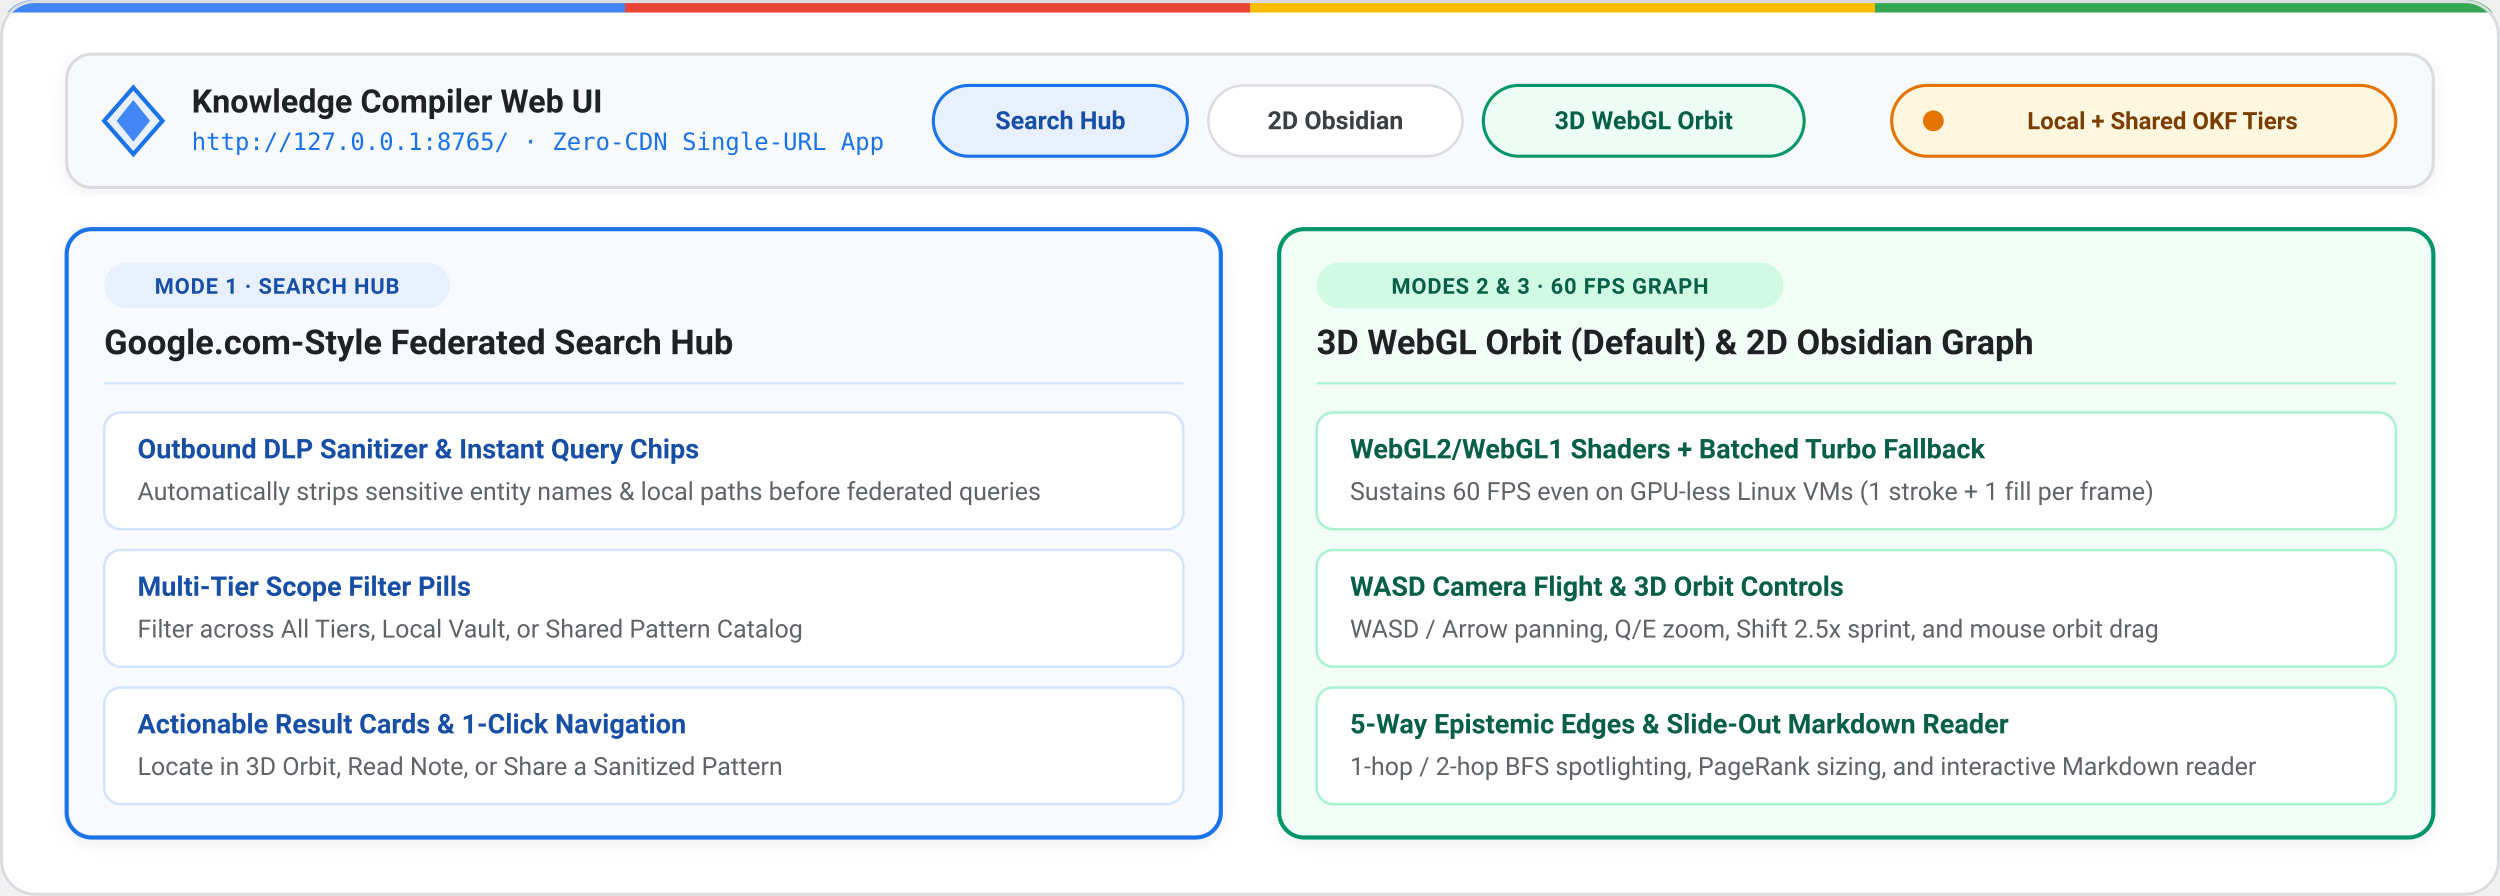
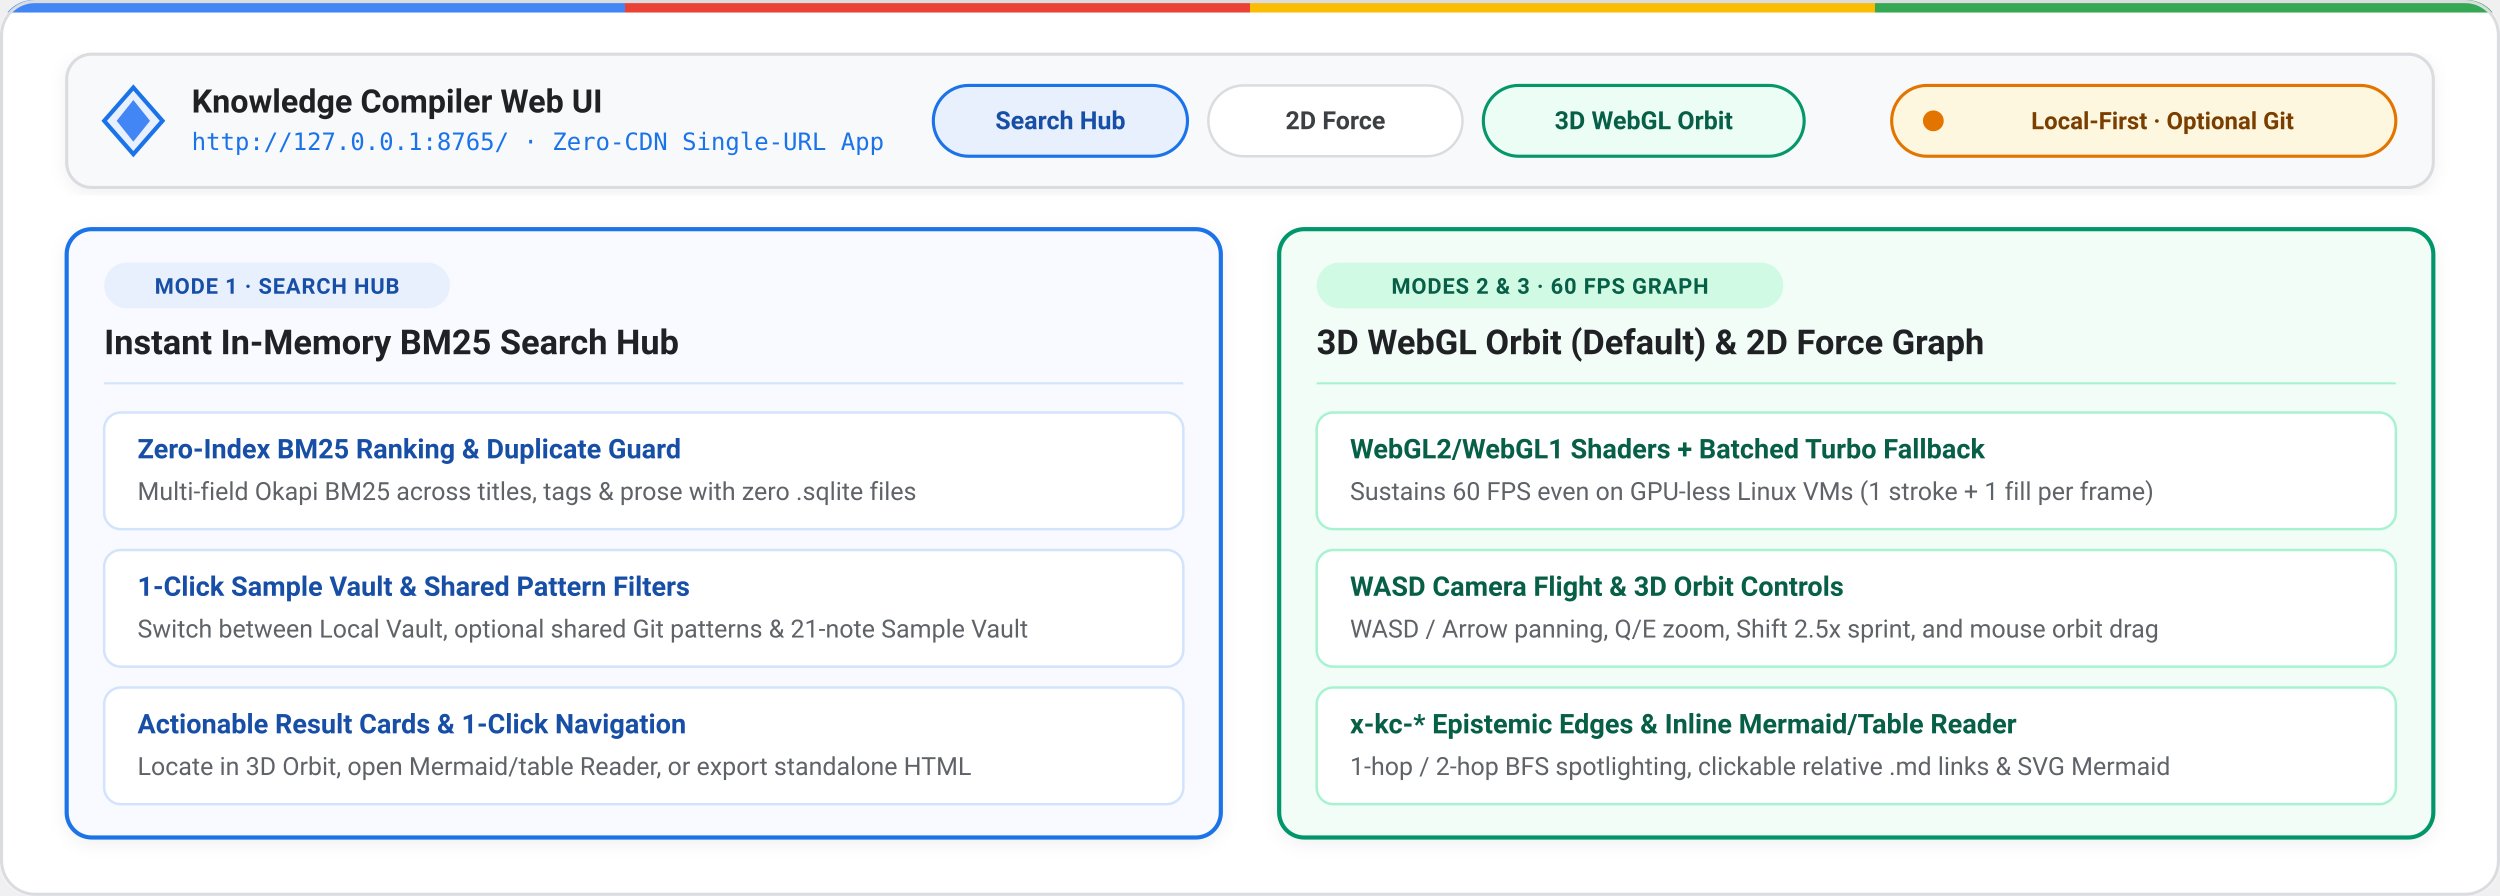
<svg xmlns="http://www.w3.org/2000/svg" viewBox="0 0 1200 430" width="1200" height="430" role="img" aria-label="Unified Single-URL 3D WebGL Orbit Graph and Federated Search Hub">
  <defs>
    <clipPath id="hubClip">
      <rect x="0" y="0" width="1200" height="430" rx="16" ry="16" />
    </clipPath>
    <filter id="hubShadow" x="-4%" y="-4%" width="108%" height="110%">
      <feDropShadow dx="0" dy="2" stdDeviation="4" flood-color="#1F2328" flood-opacity="0.06" />
    </filter>
  </defs>
  <g clip-path="url(#hubClip)">
    <rect x="0" y="0" width="1200" height="430" fill="#FFFFFF" />
    <rect x="0" y="0" width="300" height="6" fill="#4285F4" />
    <rect x="300" y="0" width="300" height="6" fill="#EA4335" />
    <rect x="600" y="0" width="300" height="6" fill="#FBBC04" />
    <rect x="900" y="0" width="300" height="6" fill="#34A853" />
  </g>
  <rect x="0.75" y="0.75" width="1198.5" height="428.5" rx="16" ry="16" fill="none" stroke="#DADCE0" stroke-width="1.5" />
  <g font-family="-apple-system, BlinkMacSystemFont, 'Segoe UI', Roboto, Helvetica, Arial, sans-serif">
    <g filter="url(#hubShadow)">
      <rect x="32" y="26" width="1136" height="64" rx="12" fill="#F8F9FA" stroke="#DADCE0" stroke-width="1.5" />
    </g>
    <polygon points="64,42 78,58 64,74 50,58" fill="#E8F0FE" stroke="#1A73E8" stroke-width="2" />
    <polygon points="64,48 72,58 64,68 56,58" fill="#4285F4" />
    <text x="92" y="54" font-size="15.5" font-weight="700" fill="#202124">Knowledge Compiler Web UI</text>
    <text x="92" y="72" font-size="11.5" font-family="ui-monospace, SFMono-Regular, Menlo, Consolas, monospace" fill="#1A73E8">http://127.0.0.1:8765/ · Zero-CDN Single-URL App</text>
    <rect x="448" y="41" width="122" height="34" rx="17" fill="#E8F0FE" stroke="#1A73E8" stroke-width="1.5" />
    <text x="509" y="62" font-size="12" font-weight="700" fill="#174EA6" text-anchor="middle">Search Hub</text>
    <rect x="580" y="41" width="122" height="34" rx="17" fill="#FFFFFF" stroke="#DADCE0" stroke-width="1.2" />
-     <text x="641" y="62" font-size="12" font-weight="600" fill="#3C4043" text-anchor="middle">2D Obsidian</text>
+     <text x="641" y="62" font-size="12" font-weight="600" fill="#3C4043" text-anchor="middle">2D Force</text>
    <rect x="712" y="41" width="154" height="34" rx="17" fill="#ECFDF5" stroke="#059669" stroke-width="1.5" />
    <text x="789" y="62" font-size="12" font-weight="700" fill="#065F46" text-anchor="middle">3D WebGL Orbit</text>
    <rect x="908" y="41" width="242" height="34" rx="17" fill="#FEF7E0" stroke="#E37400" stroke-width="1.5" />
    <circle cx="928" cy="58" r="5" fill="#E37400" />
-     <text x="1038" y="62" font-size="11.5" font-weight="700" fill="#7A3E00" text-anchor="middle">Local + Shared OKF Tiers</text>
+     <text x="1038" y="62" font-size="11.5" font-weight="700" fill="#7A3E00" text-anchor="middle">Local-First · Optional Git</text>
    <g filter="url(#hubShadow)">
      <rect x="32" y="110" width="554" height="292" rx="12" fill="#F8FAFF" stroke="#1A73E8" stroke-width="2" />
    </g>
    <rect x="50" y="126" width="166" height="22" rx="11" fill="#E8F0FE" />
    <text x="133" y="141" font-size="10.5" font-weight="700" fill="#174EA6" text-anchor="middle" letter-spacing="0.4">MODE 1 · SEARCH HUB</text>
-     <text x="50" y="170" font-size="16.5" font-weight="700" fill="#202124">Google.com-Style Federated Search Hub</text>
+     <text x="50" y="170" font-size="16.5" font-weight="700" fill="#202124">Instant In-Memory BM25 Search Hub</text>
    <line x1="50" y1="184" x2="568" y2="184" stroke="#D2E3FC" stroke-width="1" />
    <rect x="50" y="198" width="518" height="56" rx="8" fill="#FFFFFF" stroke="#D2E3FC" stroke-width="1.2" />
-     <text x="66" y="220" font-size="13" font-weight="700" fill="#174EA6">Outbound DLP Sanitizer &amp; Instant Query Chips</text>
-     <text x="66" y="240" font-size="12" fill="#5F6368">Automatically strips sensitive entity names &amp; local paths before federated queries</text>
+     <text x="66" y="220" font-size="13" font-weight="700" fill="#174EA6">Zero-Index BM25 Ranking &amp; Duplicate Guard</text>
+     <text x="66" y="240" font-size="12" fill="#5F6368">Multi-field Okapi BM25 across titles, tags &amp; prose with zero .sqlite files</text>
    <rect x="50" y="264" width="518" height="56" rx="8" fill="#FFFFFF" stroke="#D2E3FC" stroke-width="1.2" />
-     <text x="66" y="286" font-size="13" font-weight="700" fill="#174EA6">Multi-Tier Scope Filter Pills</text>
-     <text x="66" y="306" font-size="12" fill="#5F6368">Filter across All Tiers, Local Vault, or Shared Pattern Catalog</text>
+     <text x="66" y="286" font-size="13" font-weight="700" fill="#174EA6">1-Click Sample Vault &amp; Shared Pattern Filters</text>
+     <text x="66" y="306" font-size="12" fill="#5F6368">Switch between Local Vault, optional shared Git patterns &amp; 21-note Sample Vault</text>
    <rect x="50" y="330" width="518" height="56" rx="8" fill="#FFFFFF" stroke="#D2E3FC" stroke-width="1.2" />
    <text x="66" y="352" font-size="13" font-weight="700" fill="#174EA6">Actionable Result Cards &amp; 1-Click Navigation</text>
-     <text x="66" y="372" font-size="12" fill="#5F6368">Locate in 3D Orbit, Read Note, or Share a Sanitized Pattern</text>
+     <text x="66" y="372" font-size="12" fill="#5F6368">Locate in 3D Orbit, open Mermaid/table Reader, or export standalone HTML</text>
    <g filter="url(#hubShadow)">
      <rect x="614" y="110" width="554" height="292" rx="12" fill="#F2FDF8" stroke="#059669" stroke-width="2" />
    </g>
    <rect x="632" y="126" width="224" height="22" rx="11" fill="#D1FAE5" />
    <text x="744" y="141" font-size="10.5" font-weight="700" fill="#065F46" text-anchor="middle" letter-spacing="0.4">MODES 2 &amp; 3 · 60 FPS GRAPH</text>
-     <text x="632" y="170" font-size="16.5" font-weight="700" fill="#202124">3D WebGL Orbit (Default) &amp; 2D Obsidian Graph</text>
+     <text x="632" y="170" font-size="16.5" font-weight="700" fill="#202124">3D WebGL Orbit (Default) &amp; 2D Force Graph</text>
    <line x1="632" y1="184" x2="1150" y2="184" stroke="#A7F3D0" stroke-width="1" />
    <rect x="632" y="198" width="518" height="56" rx="8" fill="#FFFFFF" stroke="#A7F3D0" stroke-width="1.2" />
    <text x="648" y="220" font-size="13" font-weight="700" fill="#065F46">WebGL2/WebGL1 Shaders + Batched Turbo Fallback</text>
    <text x="648" y="240" font-size="12" fill="#5F6368">Sustains 60 FPS even on GPU-less Linux VMs (1 stroke + 1 fill per frame)</text>
    <rect x="632" y="264" width="518" height="56" rx="8" fill="#FFFFFF" stroke="#A7F3D0" stroke-width="1.2" />
    <text x="648" y="286" font-size="13" font-weight="700" fill="#065F46">WASD Camera Flight &amp; 3D Orbit Controls</text>
    <text x="648" y="306" font-size="12" fill="#5F6368">WASD / Arrow panning, Q/E zoom, Shift 2.5x sprint, and mouse orbit drag</text>
    <rect x="632" y="330" width="518" height="56" rx="8" fill="#FFFFFF" stroke="#A7F3D0" stroke-width="1.2" />
-     <text x="648" y="352" font-size="13" font-weight="700" fill="#065F46">5-Way Epistemic Edges &amp; Slide-Out Markdown Reader</text>
-     <text x="648" y="372" font-size="12" fill="#5F6368">1-hop / 2-hop BFS spotlighting, PageRank sizing, and interactive Markdown reader</text>
+     <text x="648" y="352" font-size="13" font-weight="700" fill="#065F46">x-kc-* Epistemic Edges &amp; Inline Mermaid/Table Reader</text>
+     <text x="648" y="372" font-size="12" fill="#5F6368">1-hop / 2-hop BFS spotlighting, clickable relative .md links &amp; SVG Mermaid</text>
  </g>
</svg>
